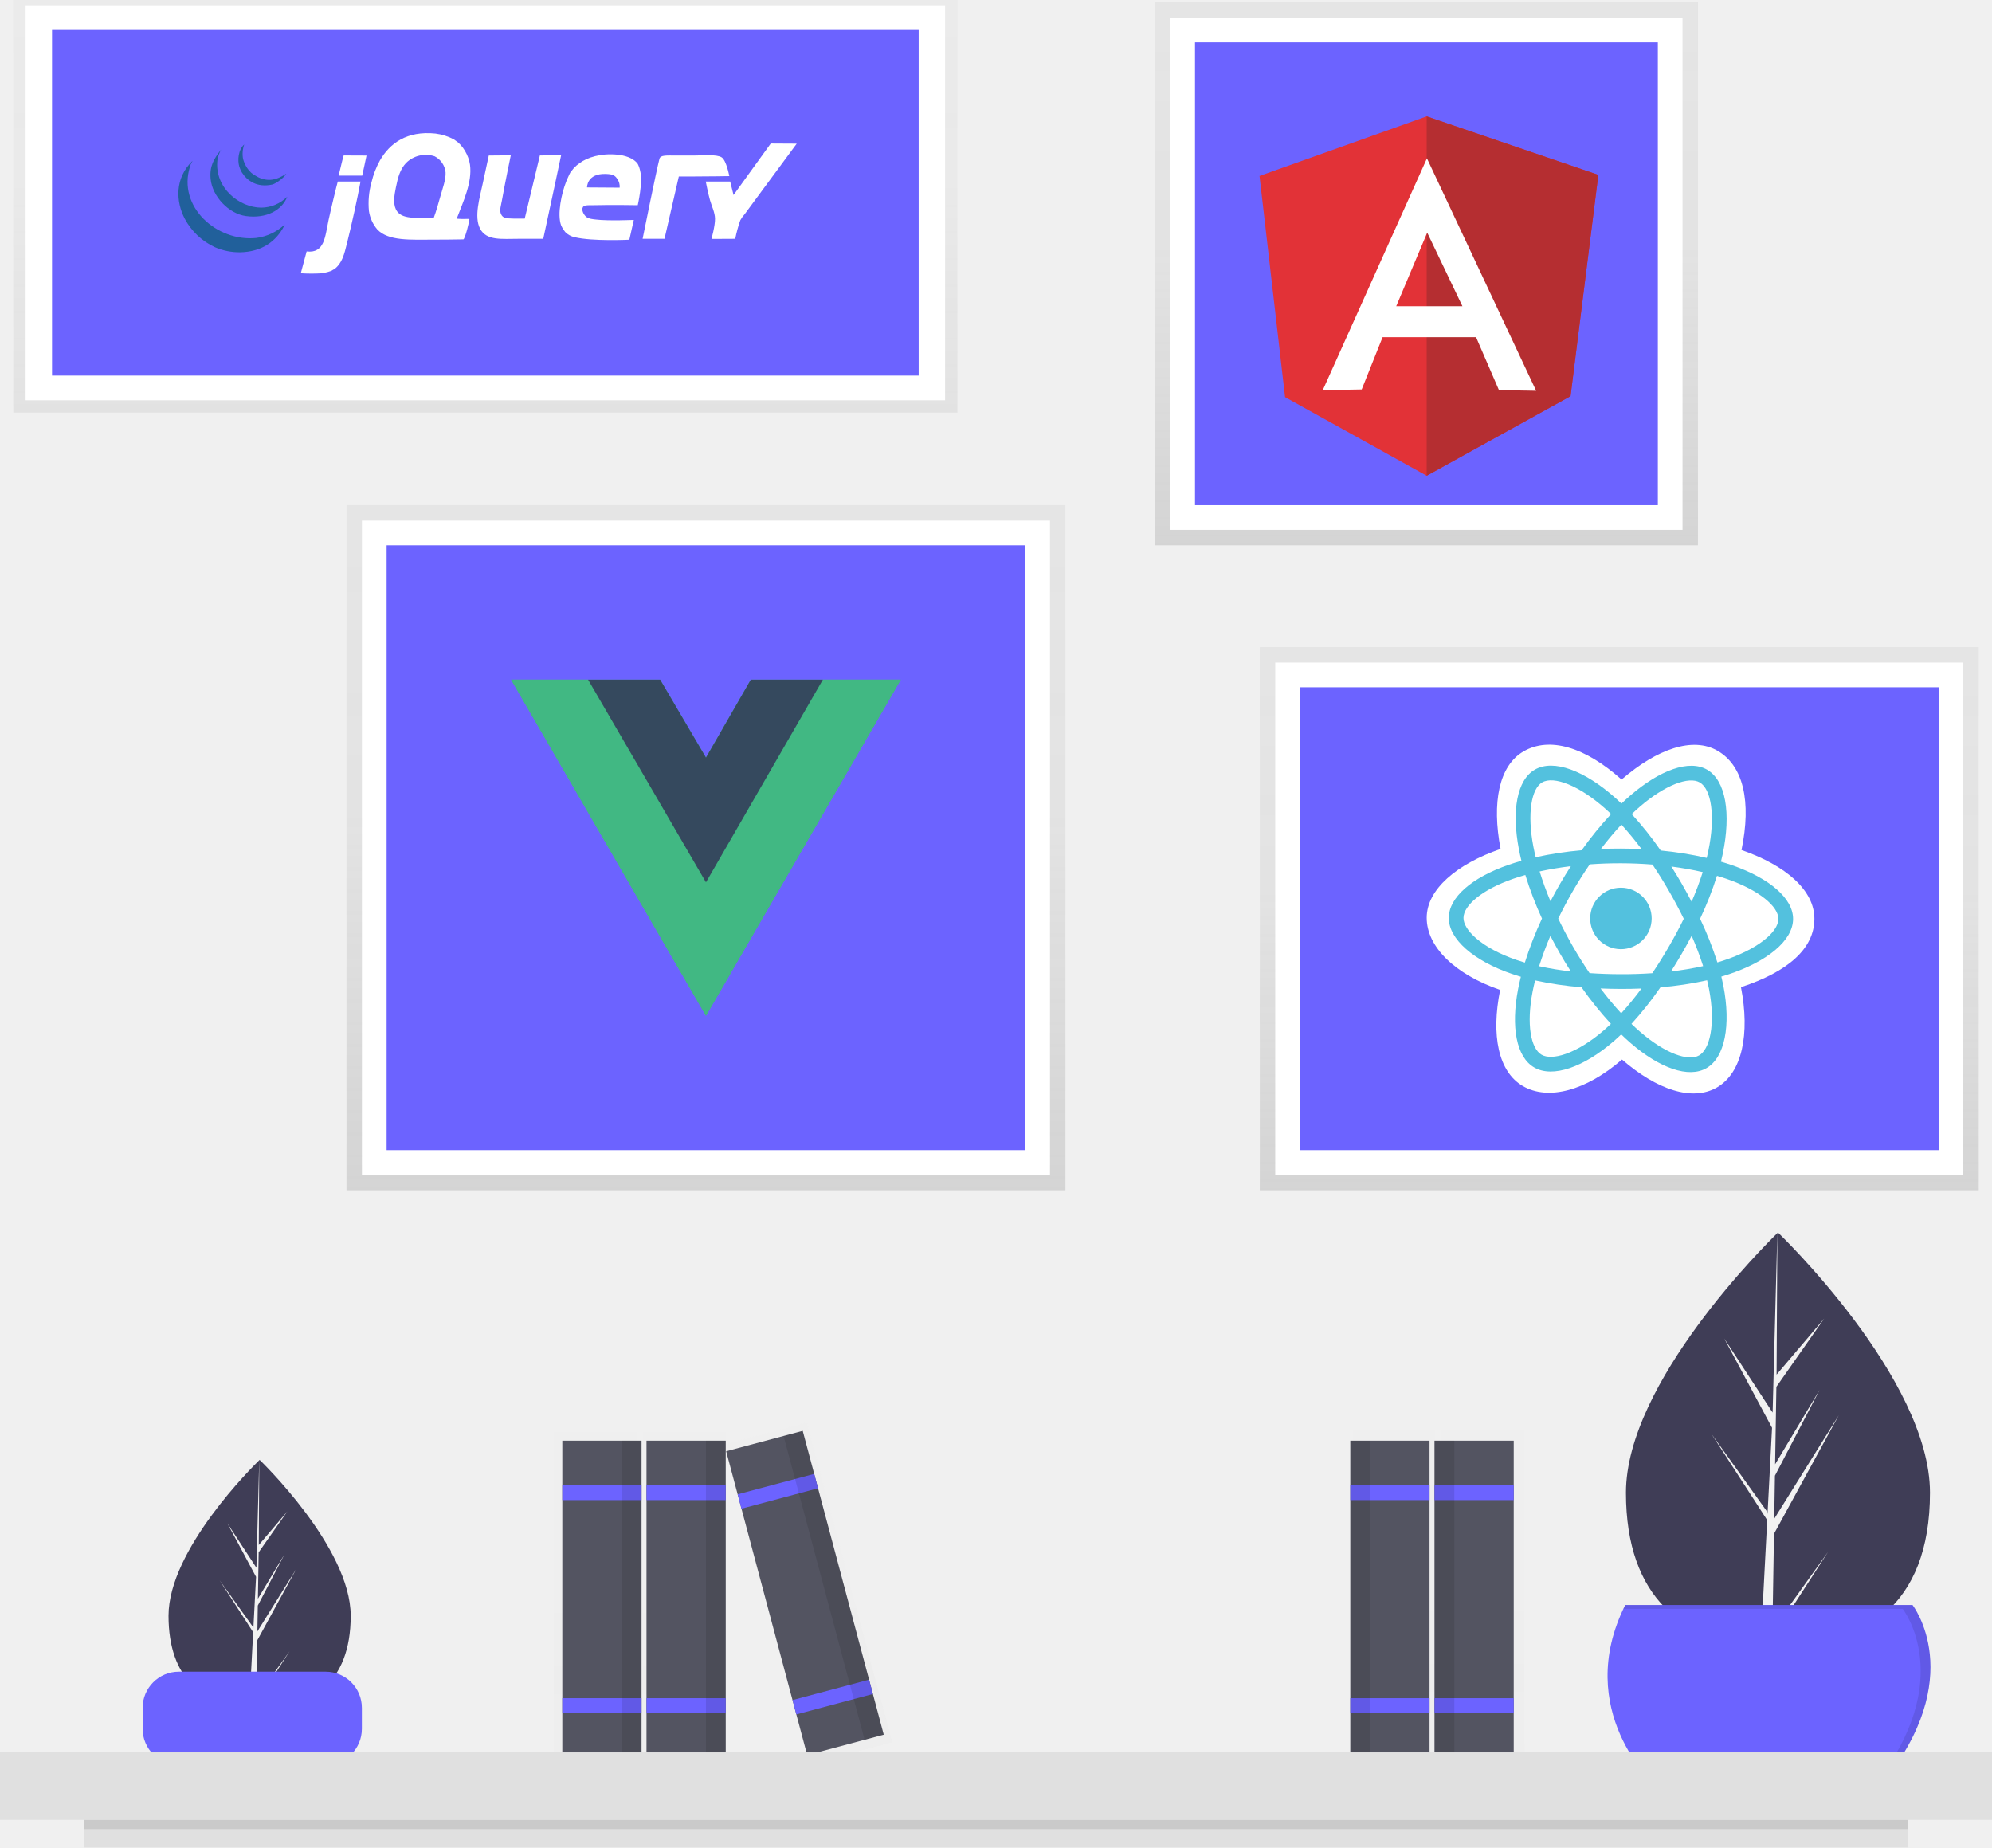
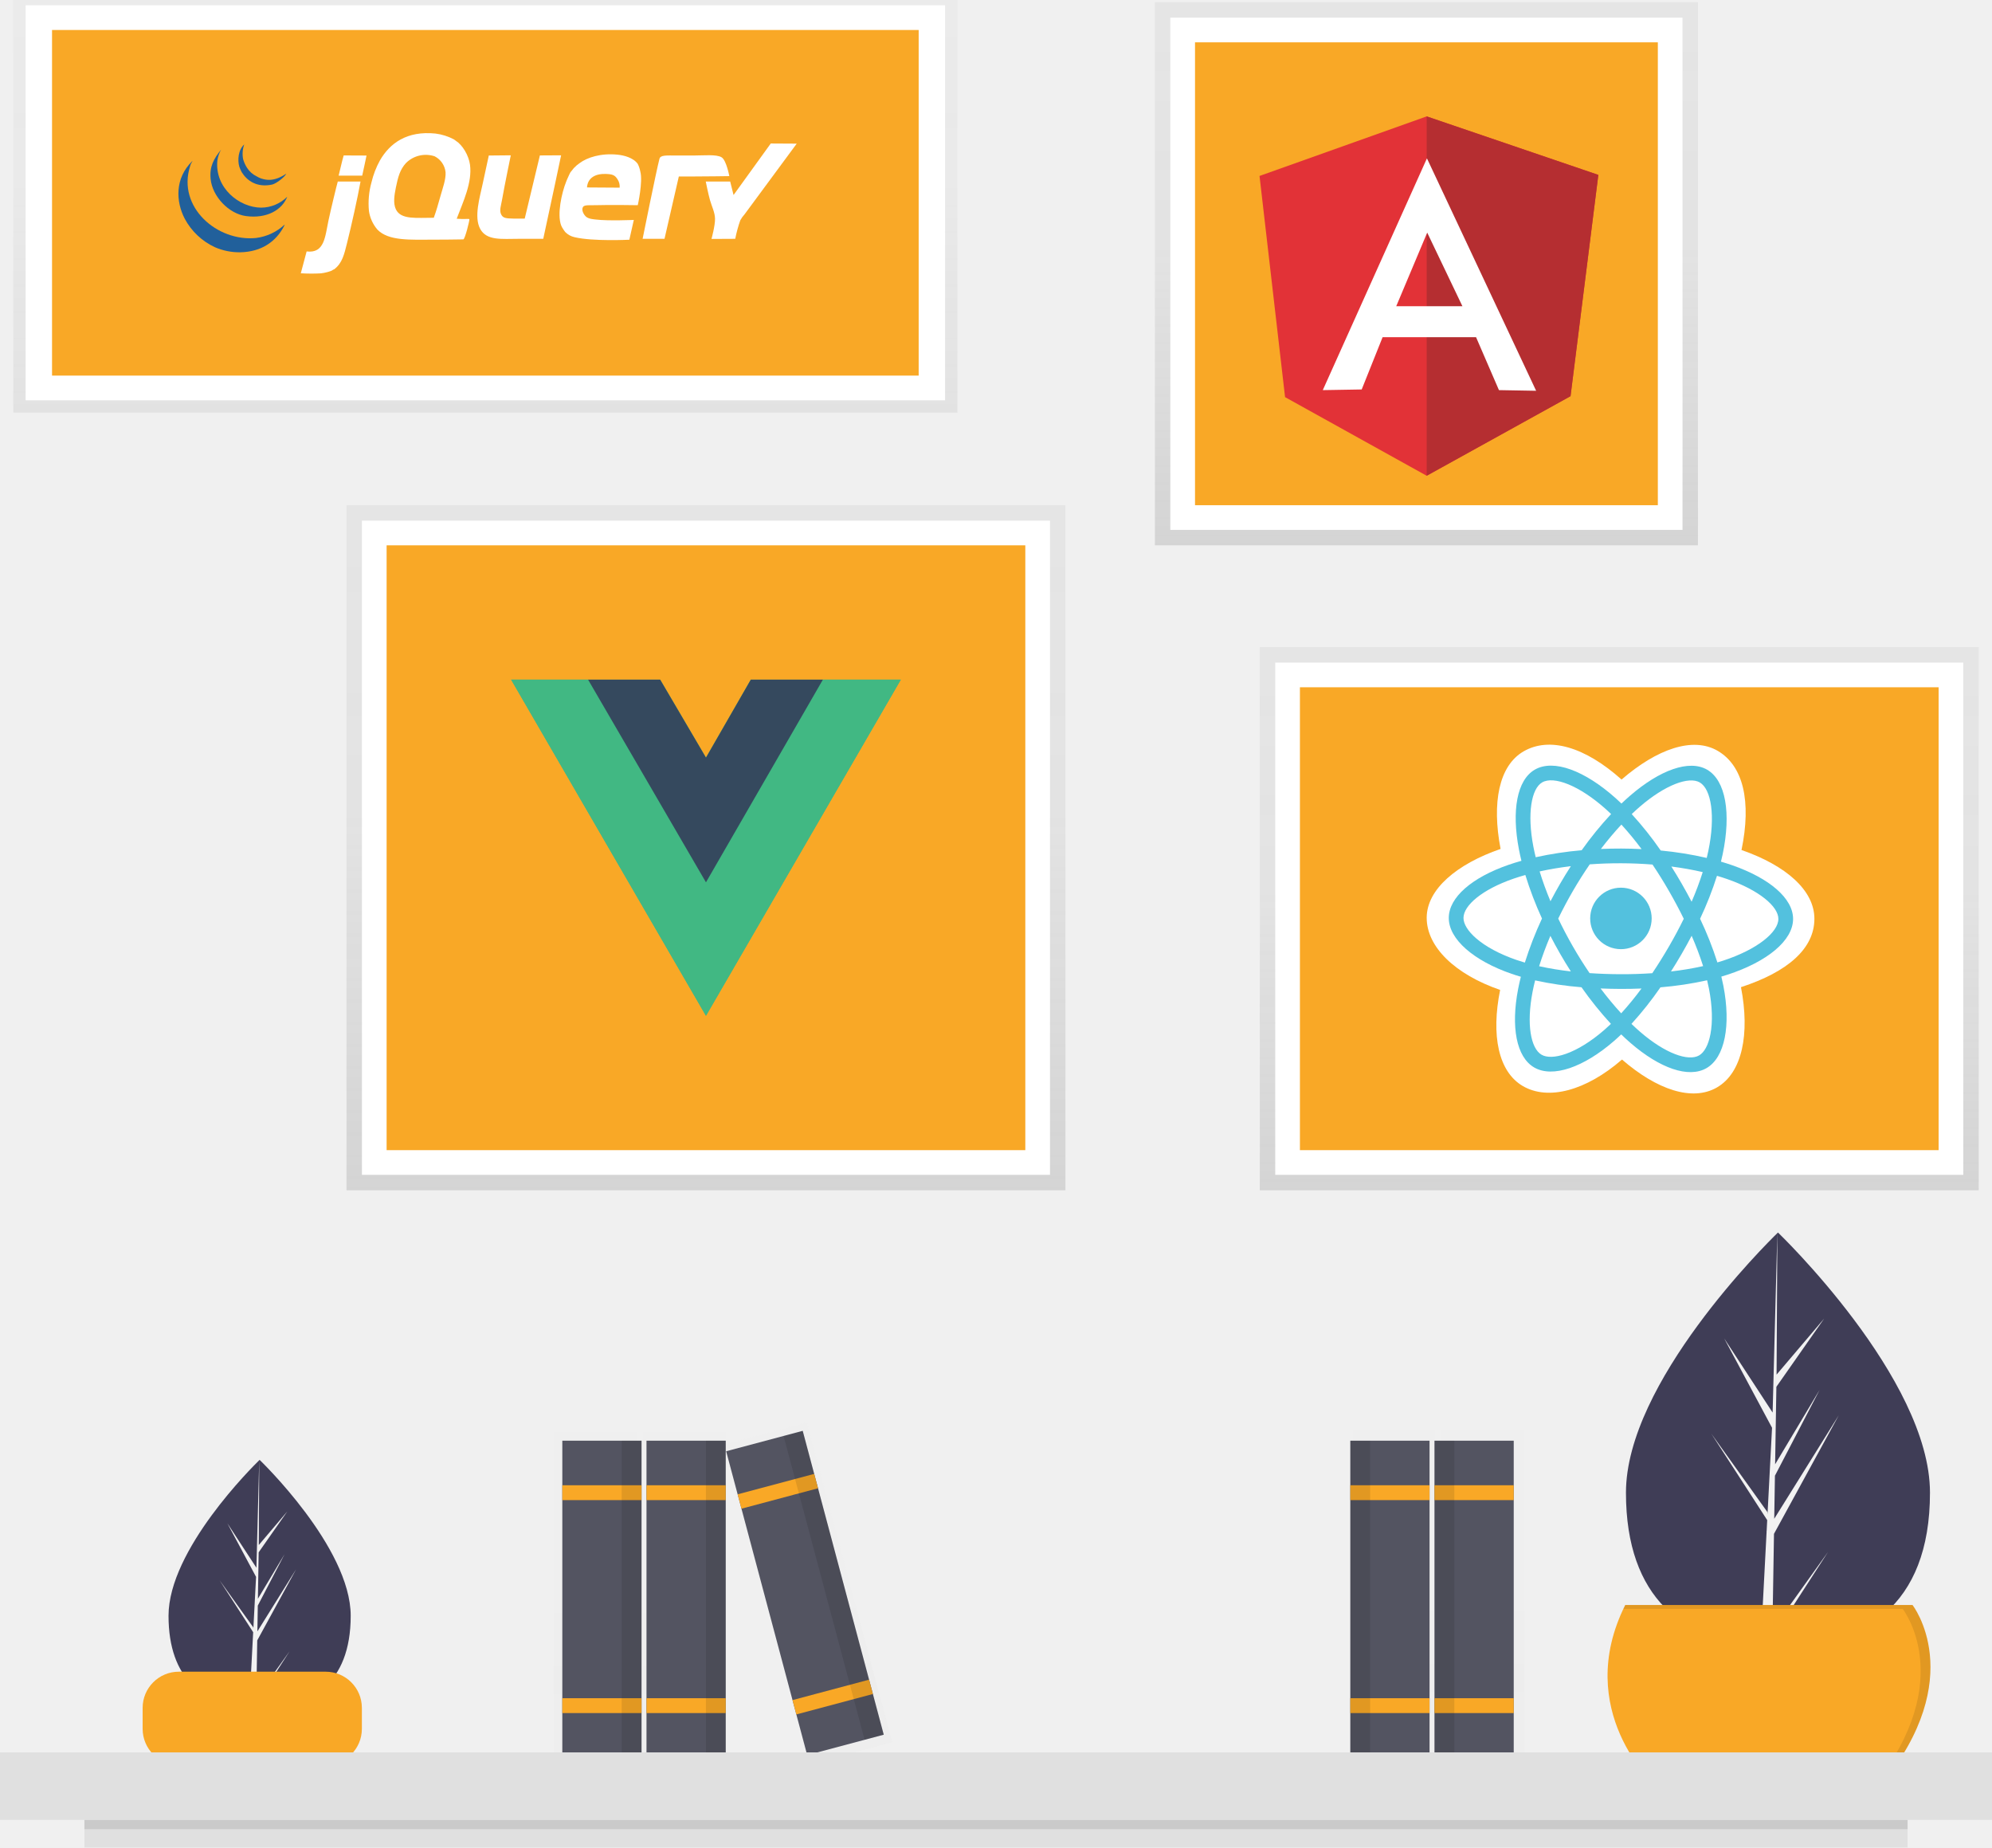
<svg xmlns="http://www.w3.org/2000/svg" xmlns:xlink="http://www.w3.org/1999/xlink" data-name="Layer 1" width="787.169" height="730" viewBox="0 0 787.169 730">
  <defs>
-     <linearGradient id="a3c4672e-2259-4d6c-8c24-5949363a8af1-22" x1="278.973" y1="470.295" x2="278.973" y2="199.617" gradientUnits="userSpaceOnUse">
+     <linearGradient id="a3c4672e-2259-4d6c-8c24-5949363a8af1-380" x1="278.973" y1="470.295" x2="278.973" y2="199.617" gradientUnits="userSpaceOnUse">
      <stop offset="0" stop-color="gray" stop-opacity="0.25" />
      <stop offset="0.535" stop-color="gray" stop-opacity="0.12" />
      <stop offset="1" stop-color="gray" stop-opacity="0.1" />
    </linearGradient>
-     <linearGradient id="acf699b8-10e6-407b-86e3-0f7f8fa4bdb6-23" x1="191.795" y1="163.039" x2="191.795" y2="0" xlink:href="#a3c4672e-2259-4d6c-8c24-5949363a8af1-22" />
-     <linearGradient id="b28a1e8f-be05-408d-a6f5-6fd2e5b0337f-24" x1="563.673" y1="215.467" x2="563.673" y2="0.876" xlink:href="#a3c4672e-2259-4d6c-8c24-5949363a8af1-22" />
-     <linearGradient id="f1fc4b36-2829-4464-83b0-fd2af5b19fd6-25" x1="639.878" y1="470.295" x2="639.878" y2="255.703" xlink:href="#a3c4672e-2259-4d6c-8c24-5949363a8af1-22" />
-     <linearGradient id="bb60ebe1-81e2-422a-a970-aa43062904da-26" x1="453.701" y1="780.902" x2="453.701" y2="650.043" gradientTransform="matrix(-1, 0, 0, 1, 1039.585, -85)" xlink:href="#a3c4672e-2259-4d6c-8c24-5949363a8af1-22" />
-     <linearGradient id="a1b2f907-b002-48c8-973d-a12b277f13d1-27" x1="488.734" y1="780.902" x2="488.734" y2="650.043" gradientTransform="matrix(-1, 0, 0, 1, 1039.585, -85)" xlink:href="#a3c4672e-2259-4d6c-8c24-5949363a8af1-22" />
-     <linearGradient id="a8136d5f-4c26-4562-977f-ea29024932d1-28" x1="235.319" y1="696.902" x2="235.319" y2="566.043" xlink:href="#a3c4672e-2259-4d6c-8c24-5949363a8af1-22" />
-     <linearGradient id="eaaf4b84-3353-429f-a894-84d4b3cd89b7-29" x1="270.352" y1="696.902" x2="270.352" y2="566.043" xlink:href="#a3c4672e-2259-4d6c-8c24-5949363a8af1-22" />
-     <linearGradient id="fa1ca12c-a5d3-4b88-b665-ae3e1db189da-30" x1="319.81" y1="696.88" x2="319.81" y2="561.944" xlink:href="#a3c4672e-2259-4d6c-8c24-5949363a8af1-22" />
+     <linearGradient id="acf699b8-10e6-407b-86e3-0f7f8fa4bdb6-381" x1="191.795" y1="163.039" x2="191.795" y2="0" xlink:href="#a3c4672e-2259-4d6c-8c24-5949363a8af1-380" />
+     <linearGradient id="b28a1e8f-be05-408d-a6f5-6fd2e5b0337f-382" x1="563.673" y1="215.467" x2="563.673" y2="0.876" xlink:href="#a3c4672e-2259-4d6c-8c24-5949363a8af1-380" />
+     <linearGradient id="f1fc4b36-2829-4464-83b0-fd2af5b19fd6-383" x1="639.878" y1="470.295" x2="639.878" y2="255.703" xlink:href="#a3c4672e-2259-4d6c-8c24-5949363a8af1-380" />
+     <linearGradient id="bb60ebe1-81e2-422a-a970-aa43062904da-384" x1="453.701" y1="780.902" x2="453.701" y2="650.043" gradientTransform="matrix(-1, 0, 0, 1, 1039.585, -85)" xlink:href="#a3c4672e-2259-4d6c-8c24-5949363a8af1-380" />
+     <linearGradient id="a1b2f907-b002-48c8-973d-a12b277f13d1-385" x1="488.734" y1="780.902" x2="488.734" y2="650.043" gradientTransform="matrix(-1, 0, 0, 1, 1039.585, -85)" xlink:href="#a3c4672e-2259-4d6c-8c24-5949363a8af1-380" />
+     <linearGradient id="a8136d5f-4c26-4562-977f-ea29024932d1-386" x1="235.319" y1="696.902" x2="235.319" y2="566.043" xlink:href="#a3c4672e-2259-4d6c-8c24-5949363a8af1-380" />
+     <linearGradient id="eaaf4b84-3353-429f-a894-84d4b3cd89b7-387" x1="270.352" y1="696.902" x2="270.352" y2="566.043" xlink:href="#a3c4672e-2259-4d6c-8c24-5949363a8af1-380" />
+     <linearGradient id="fa1ca12c-a5d3-4b88-b665-ae3e1db189da-388" x1="319.81" y1="696.88" x2="319.81" y2="561.944" xlink:href="#a3c4672e-2259-4d6c-8c24-5949363a8af1-380" />
  </defs>
  <path d="M969.076,674.787c0,45.239-26.894,61.036-60.068,61.036-.772,0-1.541-.008-2.304-.029-1.536-.033-3.06-.1-4.563-.209-29.942-2.117-53.204-18.728-53.204-60.799,0-43.535,55.626-98.472,59.822-102.551l.008-.004c.159-.159.242-.238.242-.238S969.076,629.544,969.076,674.787Z" transform="translate(-206.4153 -85)" fill="#3f3d56" />
  <path d="M906.817,728.902,928.789,698.204l-22.027,34.067-.058,3.524c-1.536-.033-3.06-.1-4.563-.209l2.367-45.26-.017-.351.042-.067.221-4.275L882.673,651.479l22.148,30.948.054.906,1.791-34.196-18.904-35.29,19.133,29.282,1.862-70.893.008-.242v.238l-.309,55.906,18.816-22.164-18.895,26.978-.497,30.618,17.572-29.383L907.806,668.078l-.276,17.021,25.508-40.901-25.604,46.842Z" transform="translate(-206.4153 -85)" fill="#f2f2f2" />
  <path d="M345,723.419c0,27.107-16.115,36.573-35.993,36.573-.463,0-.923-.005-1.381-.018-.921-.02-1.834-.06-2.734-.125-17.941-1.268-31.88-11.222-31.88-36.43,0-26.086,33.331-59.004,35.845-61.448l.005-.003c.095-.095.145-.143.145-.143S345,696.31,345,723.419Z" transform="translate(-206.4153 -85)" fill="#3f3d56" />
  <path d="M307.694,755.844l13.166-18.394-13.198,20.413-.035,2.111c-.921-.02-1.834-.06-2.734-.125l1.418-27.119-.01-.21.025-.04.133-2.562-13.231-20.465,13.271,18.544.033.543,1.073-20.49L296.277,686.904l11.465,17.546,1.116-42.479.005-.145v.143l-.185,33.498,11.275-13.281-11.322,16.165-.298,18.346,10.529-17.606L308.287,719.399l-.165,10.199L323.406,705.09,308.064,733.158Z" transform="translate(-206.4153 -85)" fill="#f2f2f2" />
-   <rect x="136.928" y="199.617" width="284.09" height="270.678" fill="url(#a3c4672e-2259-4d6c-8c24-5949363a8af1-22)" />
+   <rect x="136.928" y="199.617" width="284.09" height="270.678" fill="url(#a3c4672e-2259-4d6c-8c24-5949363a8af1-380)" />
  <rect x="143.024" y="205.713" width="271.898" height="258.486" fill="#fff" />
-   <rect x="152.779" y="215.467" width="252.389" height="238.977" fill="#6c63ff" />
+   <rect x="152.779" y="215.467" width="252.389" height="238.977" fill="#f9a826" />
  <path d="M531.584,353.55h30.797L485.388,486.362,408.396,353.55h58.899l18.093,30.797,17.708-30.797Z" transform="translate(-206.4153 -85)" fill="#41b883" />
  <path d="M408.396,353.55,485.388,486.362l76.993-132.812H531.584l-46.196,79.687-46.581-79.687Z" transform="translate(-206.4153 -85)" fill="#41b883" />
  <path d="M438.808,353.55l46.581,80.072,46.196-80.072h-28.487l-17.708,30.797-18.093-30.797Z" transform="translate(-206.4153 -85)" fill="#35495e" />
  <g opacity="0.5">
-     <rect x="5.247" width="373.097" height="163.039" fill="url(#acf699b8-10e6-407b-86e3-0f7f8fa4bdb6-23)" />
+     <rect x="5.247" width="373.097" height="163.039" fill="url(#acf699b8-10e6-407b-86e3-0f7f8fa4bdb6-381)" />
  </g>
  <rect x="10.124" y="2.095" width="363.343" height="156.067" fill="#fff" />
-   <rect x="20.564" y="11.849" width="342.463" height="136.558" fill="#6c63ff" />
+   <rect x="20.564" y="11.849" width="342.463" height="136.558" fill="#f9a826" />
  <path d="M510.99,141.702l10.259.057s-19.073,25.845-20.631,27.952A12.016,12.016,0,0,0,498.954,172.04a52.041,52.041,0,0,0-1.997,7.321l-9.387.047s1.461-5.241,1.4-8.033c-.053-2.439-1.298-4.875-1.996-7.321-.706-2.476-1.664-7.321-1.664-7.321h9.651l1.331,5.324,14.698-20.355" transform="translate(-206.4153 -85)" fill="#fff" />
  <path d="M491.564,147.153c1.893,1.141,3.055,7.437,3.055,7.437s-9.906.146-15.297.146h-4.659l-5.657,24.624h-8.652s5.384-26.76,6.655-31.612c.412-1.571,2.822-1.301,6.891-1.301H480.4c4.196,0,9.101-.536,11.164.705m-40.277,11.993a5.186,5.186,0,0,0-.915-3.411c-1.012-1.56-1.946-1.923-4.609-2.007-7.517-.236-7.371,5.334-7.371,5.334Zm8.152-6.379c1.102,3.974-.998,13.311-.998,13.311s-10.965-.183-16.971,0c-1.867.057-4.103-.203-4.659.666-.782,1.217.286,3.092,1.191,3.883,1.042.911,3.071,1.015,3.8,1.108,4.875.619,15.077.16,15.077.16l-1.767,7.826s-14.417.723-21.629-.998a7.341,7.341,0,0,1-3.661-1.996c-.246-.266-.46-.628-.693-.942a8.745,8.745,0,0,1-.971-1.721c-1.647-4.389.193-12.797,1.997-17.303.209-.522.472-1.184.749-1.747.346-.702.638-1.494.915-1.913.186-.289.416-.476.609-.749a11.174,11.174,0,0,1,.722-.915,13.713,13.713,0,0,1,2.33-1.996c3.004-2.25,8.442-3.997,14.974-3.328,2.459.253,6.173,1.131,7.986,3.661a11.171,11.171,0,0,1,.998,2.995Zm-39.681-6.349,8.389-.049s-4.675,22.178-7.058,32.993h-9.651c-6.744,0-12.751.835-15.306-3.993-2.479-4.688-.113-12.398.998-17.636.785-3.707,2.44-11.284,2.44-11.284l8.692-.08s-2.456,11.796-3.478,17.686c-.366,2.11-1.121,4.096-.332,5.656.749,1.485,1.797,1.591,4.991,1.664,1.012.024,4.326,0,4.326,0l5.99-24.957m-39.266,15.973c.878-3.121,2.16-6.505,1.997-9.317a7.999,7.999,0,0,0-4.326-6.322,11.085,11.085,0,0,0-11.314,2.662c-2.359,2.556-3.158,5.541-3.993,9.651-.622,3.051-1.131,6.272,0,8.651,2.003,4.207,8.249,3.288,14.974,3.328.998-2.675,1.823-5.68,2.662-8.652Zm11.647-12.312c.958,6.968-2.718,14.658-5.251,21.346,2.582.233,4.845-.036,5.008.157.17.25-1.731,7.983-2.393,8.003-2.049.053-8.841.11-11.673.11-9.241,0-17.886.602-22.294-3.993a14.493,14.493,0,0,1-3.328-7.321,31.047,31.047,0,0,1,.999-11.313,34.242,34.242,0,0,1,3.328-8.652c3.883-6.778,10.638-11.809,21.962-10.648a21.09,21.09,0,0,1,7.321,2.329c.136.08.613.459.722.526,2.662,1.694,5.088,5.737,5.601,9.457ZM351.253,146.457c-.559,2.546-1.118,5.431-1.707,7.947h-9.317c.722-2.788,1.274-5.56,1.997-7.986,2.981,0,5.753.04,9.028.04M339.896,156.733h8.985c-1.175,6.502-3.501,16.99-5.324,24.291-1.141,4.569-1.903,7.903-4.991,10.315-.276.216-.436.114-.666.333-.569.543-3.201,1.172-4.658,1.331a66.98,66.98,0,0,1-7.96-.026c.762-2.785,1.624-6.129,2.303-8.626,7.098.859,7.277-5.85,8.652-12.312.795-3.734,3.205-13.81,3.66-15.307" transform="translate(-206.4153 -85)" fill="#fff" />
  <path d="M318.932,173.704l-.193.499c-3.281,6.389-9.095,10.309-17.387,10.482a24.309,24.309,0,0,1-9.983-1.996A25.787,25.787,0,0,1,279.391,171.374c-3.431-6.645-4.05-15.889,3.084-22.794.11,0-.865,1.497-.755,1.497l-.196.639c-5.141,16.095,10.698,29.889,26.095,28.311a20.225,20.225,0,0,0,11.313-5.324" transform="translate(-206.4153 -85)" fill="#21609b" />
  <path d="M309.615,167.049a14.732,14.732,0,0,0,10.316-4.326c-2.096,5.321-8.166,8.741-16.305,7.653-6.815-.912-13.307-7.77-13.976-14.642-.489-5.001,1.254-7.986,4.126-11.607a12.145,12.145,0,0,0-1.464,4.286c-1.091,10.818,8.642,18.578,17.303,18.635" transform="translate(-206.4153 -85)" fill="#21609b" />
  <path d="M319.541,153.611c-.602,1.381-4.069,3.99-5.6,4.316-6.063,1.292-9.946-1.583-11.98-4.855a14.983,14.983,0,0,1-.961-2.162c-.789-2.682-.426-6.739,1.927-8.838a11.048,11.048,0,0,0-.439,5.823,12.932,12.932,0,0,0,1.604,3.504,9.216,9.216,0,0,0,3.66,3.235,9.71,9.71,0,0,0,1.84.881c1.527.45,4.752,1.634,9.95-1.903" transform="translate(-206.4153 -85)" fill="#21609b" />
-   <rect x="456.377" y="0.876" width="214.592" height="214.592" fill="url(#b28a1e8f-be05-408d-a6f5-6fd2e5b0337f-24)" />
+   <rect x="456.377" y="0.876" width="214.592" height="214.592" fill="url(#b28a1e8f-be05-408d-a6f5-6fd2e5b0337f-382)" />
  <rect x="462.474" y="6.972" width="202.399" height="202.399" fill="#fff" />
-   <rect x="472.228" y="16.726" width="182.891" height="182.891" fill="#6c63ff" />
+   <rect x="472.228" y="16.726" width="182.891" height="182.891" fill="#f9a826" />
  <path d="M704.136,154.523l66.053-23.535,67.832,23.116-10.983,87.392-56.849,31.484-55.96-31.066Z" transform="translate(-206.4153 -85)" fill="#e23237" />
  <path d="M838.021,154.105l-67.832-23.116v141.992l56.849-31.432,10.983-87.444Z" transform="translate(-206.4153 -85)" fill="#b52e31" />
  <path d="M770.294,147.568l-41.159,91.576,15.376-.261,8.264-20.659h36.923l9.048,20.92,14.696.261-43.147-91.837Zm.105,29.34,13.911,29.078H758.16l12.239-29.078Z" transform="translate(-206.4153 -85)" fill="#fff" />
-   <rect x="497.832" y="255.703" width="284.09" height="214.592" fill="url(#f1fc4b36-2829-4464-83b0-fd2af5b19fd6-25)" />
+   <rect x="497.832" y="255.703" width="284.09" height="214.592" fill="url(#f1fc4b36-2829-4464-83b0-fd2af5b19fd6-383)" />
  <rect x="503.929" y="261.8" width="271.898" height="202.399" fill="#fff" />
-   <rect x="513.683" y="271.554" width="252.389" height="182.891" fill="#6c63ff" />
+   <rect x="513.683" y="271.554" width="252.389" height="182.891" fill="#f9a826" />
  <path d="M770.198,447.589c-.037,11.57,11.227,22.406,29.019,28.551-3.613,17.895-.739,32.337,8.994,37.991,10.004,5.812,24.949,1.858,39.161-10.486,13.777,11.932,27.724,16.655,37.485,11.046,10.032-5.765,13.126-21.167,9.529-39.644,18.571-6.075,28.978-15.252,29.015-26.974.036-11.302-11.252-21.114-28.804-27.219,3.996-19.216.706-33.309-9.43-39.196-9.772-5.677-23.912-.801-37.969,11.355-14.543-12.995-28.515-16.992-38.678-11.152-9.799,5.631-12.636,20.317-9.126,38.566C782.164,426.372,770.233,436.333,770.198,447.589Z" transform="translate(-206.4153 -85)" fill="#fff" />
  <path d="M890.856,426.849q-2.17-.752-4.376-1.394.371-1.486.686-2.985c3.366-16.084,1.239-29.056-6.15-33.347-7.085-4.116-18.706.116-30.462,10.281q-1.738,1.506-3.397,3.098-1.104-1.065-2.248-2.089c-12.252-10.948-24.553-15.584-31.962-11.327-7.104,4.082-9.243,16.265-6.306,31.527q.438,2.267.991,4.51c-1.744.489-3.429,1.012-5.041,1.568-14.42,4.976-23.645,12.818-23.67,20.982-.027,8.432,9.822,16.921,24.81,22.097q1.823.627,3.675,1.162-.61,2.411-1.084,4.854c-2.893,14.978-.708,26.885,6.351,30.987,7.291,4.235,19.565-.056,31.536-10.453q1.419-1.233,2.847-2.608,1.786,1.734,3.667,3.367c11.532,9.987,22.94,14.041,30.019,9.973,7.311-4.202,9.723-16.978,6.693-32.542q-.347-1.783-.804-3.64,1.293-.377,2.533-.782c15.614-5.118,25.788-13.441,25.815-21.986.026-8.193-9.445-16.148-24.124-21.253Z" transform="translate(-206.4153 -85)" fill="#53c1de" />
  <path d="M887.353,464.565c-.744.244-1.509.479-2.287.708a136.419,136.419,0,0,0-6.835-17.258,136.361,136.361,0,0,0,6.675-16.964c1.39.408,2.74.837,4.041,1.289,12.577,4.373,20.237,10.806,20.221,15.744-.017,5.26-8.333,12.062-21.814,16.482Zm-5.623,11.055c1.34,6.882,1.515,13.101.597,17.959-.824,4.365-2.463,7.272-4.481,8.432-4.296,2.468-13.456-.787-23.317-9.327q-1.696-1.469-3.412-3.13A136.587,136.587,0,0,0,862.568,475.109a135.683,135.683,0,0,0,18.436-2.782q.41,1.681.726,3.294Zm-56.593,25.796c-4.194,1.466-7.53,1.498-9.543.329-4.284-2.488-6.038-12.05-3.564-24.859q.441-2.271,1.008-4.514a136.677,136.677,0,0,0,18.327,2.712,141.437,141.437,0,0,0,11.634,14.467q-1.27,1.221-2.6,2.379c-5.294,4.598-10.594,7.855-15.261,9.487ZM805.629,464.275c-6.627-2.289-12.097-5.253-15.842-8.48-3.365-2.901-5.06-5.776-5.053-8.104.016-4.954,7.422-11.25,19.755-15.506q2.322-.798,4.688-1.459a139.397,139.397,0,0,0,6.577,17.204,141.512,141.512,0,0,0-6.769,17.407Q807.294,464.847,805.629,464.275Zm6.72-44.76c-2.516-13.076-.787-22.929,3.494-25.389,4.561-2.621,14.613,1.169,25.192,10.621.676.604,1.355,1.237,2.035,1.891a139.285,139.285,0,0,0-11.635,14.306,142.021,142.021,0,0,0-18.165,2.764q-.514-2.086-.922-4.195Zm58.643,14.677q-1.984-3.453-4.116-6.817c4.34.562,8.496,1.303,12.399,2.208a123.985,123.985,0,0,1-4.392,11.702q-1.875-3.585-3.892-7.092ZM847.133,410.804a124.302,124.302,0,0,1,7.976,9.691q-8.035-.405-16.081-.054c2.654-3.477,5.372-6.707,8.105-9.636ZM822.972,434.079q-2.013,3.466-3.863,7.024c-1.68-4.02-3.116-7.971-4.286-11.787,3.885-.857,8.027-1.553,12.342-2.079Q824.988,430.609,822.972,434.079Zm4.185,34.747a123.758,123.758,0,0,1-12.533-2.056c1.214-3.875,2.706-7.902,4.448-11.998q1.834,3.571,3.835,7.052Q824.949,465.376,827.157,468.826Zm19.9,16.555c-2.745-2.981-5.483-6.278-8.155-9.823q3.907.166,7.96.179,4.16.013,8.214-.157A123.602,123.602,0,0,1,847.058,485.381Zm27.839-30.641a123.437,123.437,0,0,1,4.531,11.983,123.352,123.352,0,0,1-12.699,2.123q2.168-3.413,4.199-6.91,2.064-3.554,3.969-7.196Zm-8.995,4.277q-3.108,5.361-6.56,10.511c-4.038.276-8.21.411-12.461.398-4.234-.013-8.352-.158-12.317-.428q-3.507-5.157-6.616-10.569-3.092-5.379-5.77-10.981,2.704-5.583,5.822-10.95v.001q3.115-5.365,6.63-10.482c4.047-.293,8.197-.44,12.391-.427,4.213.013,8.366.188,12.41.509q3.445,5.127,6.522,10.488,3.093,5.371,5.831,10.935-2.744,5.6-5.881,10.995Zm12.195-64.868c4.548,2.642,6.286,13.244,3.38,27.13q-.286,1.357-.62,2.703a139.239,139.239,0,0,0-18.183-2.932,136.542,136.542,0,0,0-11.456-14.39q1.533-1.469,3.138-2.86c10.073-8.71,19.471-12.132,23.741-9.651Z" transform="translate(-206.4153 -85)" fill="#fff" />
  <path d="M846.989,435.738a12.15,12.15,0,1,1-12.188,12.111,12.149,12.149,0,0,1,12.188-12.111" transform="translate(-206.4153 -85)" fill="#53c1de" />
  <g opacity="0.7">
    <g opacity="0.1">
-       <polygon points="602.37 565.043 602.37 583.59 602.37 589.773 602.37 672.203 602.37 678.386 602.37 695.902 577.64 695.902 569.397 695.902 569.397 678.386 569.397 672.203 569.397 589.773 569.397 583.59 569.397 565.043 577.64 565.043 602.37 565.043" fill="url(#bb60ebe1-81e2-422a-a970-aa43062904da-26)" />
+       <polygon points="602.37 565.043 602.37 583.59 602.37 589.773 602.37 672.203 602.37 678.386 602.37 695.902 577.64 695.902 569.397 695.902 569.397 678.386 569.397 672.203 569.397 589.773 569.397 583.59 569.397 565.043 577.64 565.043 602.37 565.043" fill="url(#bb60ebe1-81e2-422a-a970-aa43062904da-384)" />
    </g>
    <g opacity="0.1">
-       <polygon points="567.337 565.043 567.337 583.59 567.337 589.773 567.337 672.203 567.337 678.386 567.337 695.902 542.607 695.902 534.364 695.902 534.364 678.386 534.364 672.203 534.364 589.773 534.364 583.59 534.364 565.043 542.607 565.043 567.337 565.043" fill="url(#a1b2f907-b002-48c8-973d-a12b277f13d1-27)" />
+       <polygon points="567.337 565.043 567.337 583.59 567.337 589.773 567.337 672.203 567.337 678.386 567.337 695.902 542.607 695.902 534.364 695.902 534.364 678.386 534.364 672.203 534.364 589.773 534.364 583.59 534.364 565.043 542.607 565.043 567.337 565.043" fill="url(#a1b2f907-b002-48c8-973d-a12b277f13d1-385)" />
    </g>
  </g>
-   <rect x="56.364" y="660.516" width="86.635" height="36.866" rx="14.297" fill="#6c63ff" />
+   <rect x="56.364" y="660.516" width="86.635" height="36.866" rx="14.297" fill="#f9a826" />
  <g opacity="0.7">
    <g opacity="0.1">
-       <polygon points="218.832 566.043 218.832 584.59 218.832 590.773 218.832 673.203 218.832 679.386 218.832 696.902 243.562 696.902 251.805 696.902 251.805 679.386 251.805 673.203 251.805 590.773 251.805 584.59 251.805 566.043 243.562 566.043 218.832 566.043" fill="url(#a8136d5f-4c26-4562-977f-ea29024932d1-28)" />
+       <polygon points="218.832 566.043 218.832 584.59 218.832 590.773 218.832 673.203 218.832 679.386 218.832 696.902 243.562 696.902 251.805 696.902 251.805 679.386 251.805 673.203 251.805 590.773 251.805 584.59 251.805 566.043 243.562 566.043 218.832 566.043" fill="url(#a8136d5f-4c26-4562-977f-ea29024932d1-386)" />
    </g>
    <g opacity="0.1">
-       <polygon points="253.866 566.043 253.866 584.59 253.866 590.773 253.866 673.203 253.866 679.386 253.866 696.902 278.595 696.902 286.838 696.902 286.838 679.386 286.838 673.203 286.838 590.773 286.838 584.59 286.838 566.043 278.595 566.043 253.866 566.043" fill="url(#eaaf4b84-3353-429f-a894-84d4b3cd89b7-29)" />
+       <polygon points="253.866 566.043 253.866 584.59 253.866 590.773 253.866 673.203 253.866 679.386 253.866 696.902 278.595 696.902 286.838 696.902 286.838 679.386 286.838 673.203 286.838 590.773 286.838 584.59 286.838 566.043 278.595 566.043 253.866 566.043" fill="url(#eaaf4b84-3353-429f-a894-84d4b3cd89b7-387)" />
    </g>
    <g opacity="0.1">
-       <polygon points="352.601 688.383 325.251 585.838 325.251 585.838 323.658 579.865 323.658 579.865 318.878 561.944 287.019 570.441 291.799 588.362 291.799 588.362 293.068 593.119 314.635 673.982 314.635 673.982 316.228 679.955 316.228 679.955 320.742 696.88 352.601 688.383" fill="url(#fa1ca12c-a5d3-4b88-b665-ae3e1db189da-30)" />
+       <polygon points="352.601 688.383 325.251 585.838 325.251 585.838 323.658 579.865 323.658 579.865 318.878 561.944 287.019 570.441 291.799 588.362 291.799 588.362 293.068 593.119 314.635 673.982 314.635 673.982 316.228 679.955 316.228 679.955 320.742 696.88 352.601 688.383" fill="url(#fa1ca12c-a5d3-4b88-b665-ae3e1db189da-388)" />
    </g>
  </g>
  <rect x="222.207" y="569.241" width="31.309" height="124.256" fill="#535461" />
-   <rect x="222.207" y="586.853" width="31.309" height="5.87" fill="#6c63ff" />
-   <rect x="222.207" y="670.994" width="31.309" height="5.87" fill="#6c63ff" />
+   <rect x="222.207" y="586.853" width="31.309" height="5.87" fill="#f9a826" />
+   <rect x="222.207" y="670.994" width="31.309" height="5.87" fill="#f9a826" />
  <rect x="245.689" y="569.241" width="7.827" height="124.256" opacity="0.1" />
  <rect x="255.473" y="569.241" width="31.309" height="124.256" fill="#535461" />
-   <rect x="255.473" y="586.853" width="31.309" height="5.87" fill="#6c63ff" />
-   <rect x="255.473" y="670.994" width="31.309" height="5.87" fill="#6c63ff" />
+   <rect x="255.473" y="586.853" width="31.309" height="5.87" fill="#f9a826" />
+   <rect x="255.473" y="670.994" width="31.309" height="5.87" fill="#f9a826" />
  <rect x="278.954" y="569.241" width="7.827" height="124.256" opacity="0.1" />
  <rect x="508.851" y="652.285" width="31.309" height="124.256" transform="translate(-372.8078 74.29859) rotate(-14.93399)" fill="#535461" />
-   <rect x="498.135" y="671.3" width="31.309" height="5.87" transform="translate(-362.8158 70.17999) rotate(-14.93399)" fill="#6c63ff" />
-   <rect x="519.819" y="752.6" width="31.309" height="5.87" transform="translate(-383.0349 78.51409) rotate(-14.93399)" fill="#6c63ff" />
+   <rect x="498.135" y="671.3" width="31.309" height="5.87" transform="translate(-362.8158 70.17999) rotate(-14.93399)" fill="#f9a826" />
+   <rect x="519.819" y="752.6" width="31.309" height="5.87" transform="translate(-383.0349 78.51409) rotate(-14.93399)" fill="#f9a826" />
  <rect x="531.936" y="649.259" width="7.827" height="124.256" transform="translate(-371.6449 77.11985) rotate(-14.93399)" opacity="0.1" />
  <rect x="773.279" y="654.241" width="31.309" height="124.256" transform="translate(1371.451 1347.739) rotate(-180)" fill="#535461" />
-   <rect x="773.279" y="671.853" width="31.309" height="5.87" transform="translate(1371.451 1264.575) rotate(-180)" fill="#6c63ff" />
-   <rect x="773.279" y="755.994" width="31.309" height="5.87" transform="translate(1371.451 1432.859) rotate(-180)" fill="#6c63ff" />
+   <rect x="773.279" y="671.853" width="31.309" height="5.87" transform="translate(1371.451 1264.575) rotate(-180)" fill="#f9a826" />
+   <rect x="773.279" y="755.994" width="31.309" height="5.87" transform="translate(1371.451 1432.859) rotate(-180)" fill="#f9a826" />
  <rect x="773.279" y="654.241" width="7.827" height="124.256" transform="translate(1347.97 1347.739) rotate(-180)" opacity="0.1" />
  <rect x="740.014" y="654.241" width="31.309" height="124.256" transform="translate(1304.921 1347.739) rotate(-180)" fill="#535461" />
-   <rect x="740.014" y="671.853" width="31.309" height="5.87" transform="translate(1304.921 1264.575) rotate(-180)" fill="#6c63ff" />
-   <rect x="740.014" y="755.994" width="31.309" height="5.87" transform="translate(1304.921 1432.859) rotate(-180)" fill="#6c63ff" />
+   <rect x="740.014" y="671.853" width="31.309" height="5.87" transform="translate(1304.921 1264.575) rotate(-180)" fill="#f9a826" />
+   <rect x="740.014" y="755.994" width="31.309" height="5.87" transform="translate(1304.921 1432.859) rotate(-180)" fill="#f9a826" />
  <rect x="740.014" y="654.241" width="7.827" height="124.256" transform="translate(1281.439 1347.739) rotate(-180)" opacity="0.1" />
-   <path d="M848.654,719.163H962.166s22.393,28.571-12.355,71.041H860.237S827.805,760.861,848.654,719.163Z" transform="translate(-206.4153 -85)" fill="#6c63ff" />
+   <path d="M848.654,719.163H962.166s22.393,28.571-12.355,71.041H860.237S827.805,760.861,848.654,719.163Z" transform="translate(-206.4153 -85)" fill="#f9a826" />
  <g opacity="0.1">
    <path d="M962.166,719.163H848.654c-.259.517-.503,1.031-.745,1.544H958.305s21.844,27.881-11.117,69.497h2.623C984.559,747.734,962.166,719.163,962.166,719.163Z" transform="translate(-206.4153 -85)" />
  </g>
  <rect y="692.4" width="787.169" height="26.684" fill="#e0e0e0" />
  <rect x="33.355" y="719.084" width="720.46" height="10.916" fill="#e0e0e0" />
  <rect x="33.355" y="719.084" width="720.46" height="3.639" opacity="0.1" />
</svg>
